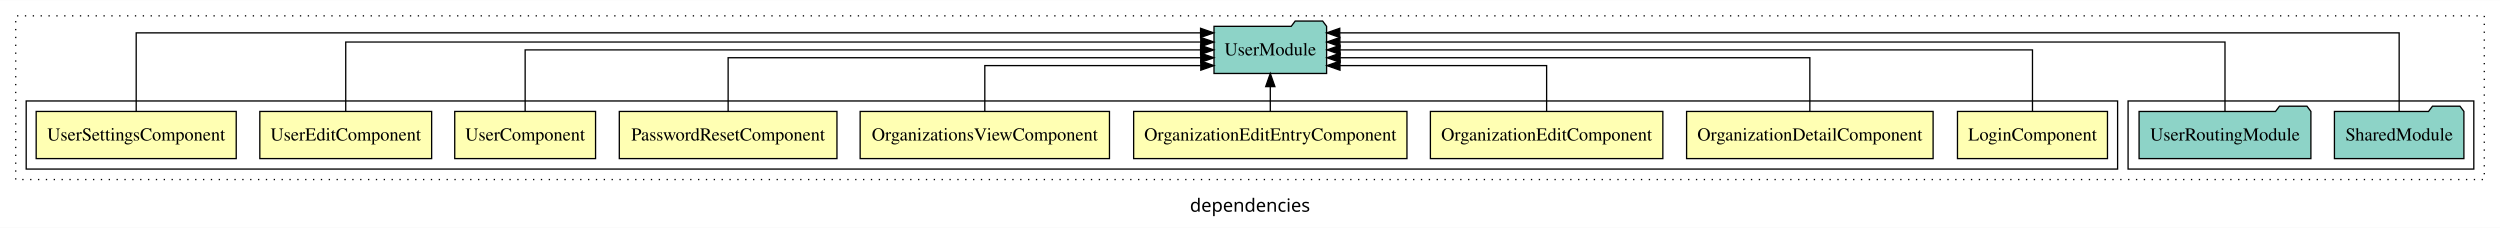
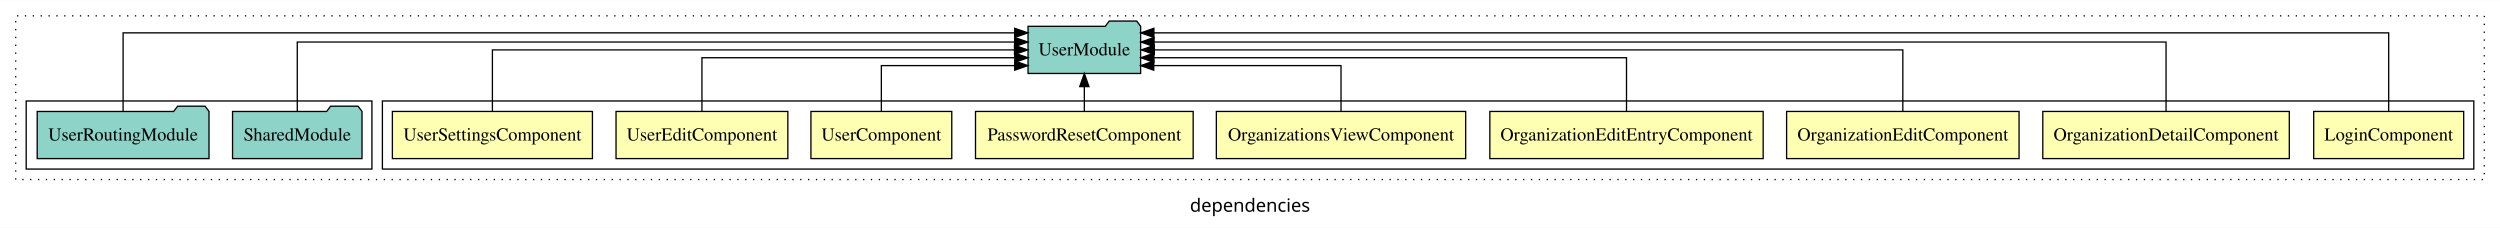
<svg xmlns="http://www.w3.org/2000/svg" width="1909pt" height="174pt" viewBox="0.00 0.00 1909.00 173.80">
  <g id="graph0" class="graph" transform="scale(1 1) rotate(0) translate(4 169.8)">
    <polygon fill="white" stroke="transparent" points="-4,4 -4,-169.8 1905,-169.8 1905,4 -4,4" />
    <text text-anchor="middle" x="950.5" y="-8.2" font-family="sans-serif" font-size="14.00">dependencies</text>
    <g id="clust1" class="cluster">
      <polygon fill="none" stroke="black" stroke-dasharray="1,5" points="8,-32.8 8,-157.8 1893,-157.8 1893,-32.8 8,-32.8" />
    </g>
+     <g id="clust2" class="cluster">
+       <polygon fill="none" stroke="black" points="288,-40.8 288,-92.8 1885,-92.8 1885,-40.8 288,-40.8" />
+     </g>
    <g id="clust12" class="cluster">
-       <polygon fill="none" stroke="black" points="1621,-40.8 1621,-92.8 1885,-92.8 1885,-40.8 1621,-40.8" />
-     </g>
-     <g id="clust2" class="cluster">
-       <polygon fill="none" stroke="black" points="16,-40.8 16,-92.8 1613,-92.8 1613,-40.8 16,-40.8" />
+       <polygon fill="none" stroke="black" points="16,-40.8 16,-92.8 280,-92.8 280,-40.8 16,-40.8" />
    </g>
    <g id="node1" class="node">
-       <polygon fill="#ffffb3" stroke="black" points="1605.27,-84.8 1490.73,-84.8 1490.73,-48.8 1605.27,-48.8 1605.27,-84.8" />
-       <text text-anchor="middle" x="1548" y="-62.6" font-family="Times,serif" font-size="14.00">LoginComponent</text>
+       <polygon fill="#ffffb3" stroke="black" points="1877.27,-84.8 1762.73,-84.8 1762.73,-48.8 1877.27,-48.8 1877.27,-84.8" />
+       <text text-anchor="middle" x="1820" y="-62.6" font-family="Times,serif" font-size="14.00">LoginComponent</text>
    </g>
    <g id="node10" class="node">
-       <polygon fill="#8dd3c7" stroke="black" points="1008.99,-149.8 1005.99,-153.8 984.99,-153.8 981.99,-149.8 923.01,-149.8 923.01,-113.8 1008.99,-113.8 1008.99,-149.8" />
-       <text text-anchor="middle" x="966" y="-127.6" font-family="Times,serif" font-size="14.00">UserModule</text>
+       <polygon fill="#8dd3c7" stroke="black" points="866.99,-149.8 863.99,-153.8 842.99,-153.8 839.99,-149.8 781.01,-149.8 781.01,-113.8 866.99,-113.8 866.99,-149.8" />
+       <text text-anchor="middle" x="824" y="-127.6" font-family="Times,serif" font-size="14.00">UserModule</text>
    </g>
    <g id="edge1" class="edge">
-       <path fill="none" stroke="black" d="M1548,-84.91C1548,-104.14 1548,-131.8 1548,-131.8 1548,-131.8 1019.27,-131.8 1019.27,-131.8" />
-       <polygon fill="black" stroke="black" points="1019.27,-128.3 1009.27,-131.8 1019.27,-135.3 1019.27,-128.3" />
+       <path fill="none" stroke="black" d="M1820,-84.89C1820,-107.93 1820,-144.8 1820,-144.8 1820,-144.8 877.12,-144.8 877.12,-144.8" />
+       <polygon fill="black" stroke="black" points="877.12,-141.3 867.12,-144.8 877.12,-148.3 877.12,-141.3" />
    </g>
    <g id="node2" class="node">
-       <polygon fill="#ffffb3" stroke="black" points="1472.12,-84.8 1283.88,-84.8 1283.88,-48.8 1472.12,-48.8 1472.12,-84.8" />
-       <text text-anchor="middle" x="1378" y="-62.6" font-family="Times,serif" font-size="14.00">OrganizationDetailComponent</text>
+       <polygon fill="#ffffb3" stroke="black" points="1744.12,-84.8 1555.88,-84.8 1555.88,-48.8 1744.12,-48.8 1744.12,-84.8" />
+       <text text-anchor="middle" x="1650" y="-62.6" font-family="Times,serif" font-size="14.00">OrganizationDetailComponent</text>
    </g>
    <g id="edge2" class="edge">
-       <path fill="none" stroke="black" d="M1378,-84.82C1378,-102.17 1378,-125.8 1378,-125.8 1378,-125.8 1019.31,-125.8 1019.31,-125.8" />
-       <polygon fill="black" stroke="black" points="1019.31,-122.3 1009.31,-125.8 1019.31,-129.3 1019.31,-122.3" />
+       <path fill="none" stroke="black" d="M1650,-85.08C1650,-106.12 1650,-137.8 1650,-137.8 1650,-137.8 877.25,-137.8 877.25,-137.8" />
+       <polygon fill="black" stroke="black" points="877.25,-134.3 867.25,-137.8 877.25,-141.3 877.25,-134.3" />
    </g>
    <g id="node3" class="node">
-       <polygon fill="#ffffb3" stroke="black" points="1265.75,-84.8 1088.25,-84.8 1088.25,-48.8 1265.75,-48.8 1265.75,-84.8" />
-       <text text-anchor="middle" x="1177" y="-62.6" font-family="Times,serif" font-size="14.00">OrganizationEditComponent</text>
+       <polygon fill="#ffffb3" stroke="black" points="1537.75,-84.8 1360.25,-84.8 1360.25,-48.8 1537.75,-48.8 1537.75,-84.8" />
+       <text text-anchor="middle" x="1449" y="-62.6" font-family="Times,serif" font-size="14.00">OrganizationEditComponent</text>
    </g>
    <g id="edge3" class="edge">
-       <path fill="none" stroke="black" d="M1177,-85.04C1177,-100.37 1177,-119.8 1177,-119.8 1177,-119.8 1019.21,-119.8 1019.21,-119.8" />
-       <polygon fill="black" stroke="black" points="1019.21,-116.3 1009.21,-119.8 1019.21,-123.3 1019.21,-116.3" />
+       <path fill="none" stroke="black" d="M1449,-84.91C1449,-104.14 1449,-131.8 1449,-131.8 1449,-131.8 877.45,-131.8 877.45,-131.8" />
+       <polygon fill="black" stroke="black" points="877.45,-128.3 867.45,-131.8 877.45,-135.3 877.45,-128.3" />
    </g>
    <g id="node4" class="node">
-       <polygon fill="#ffffb3" stroke="black" points="1070.35,-84.8 861.65,-84.8 861.65,-48.8 1070.35,-48.8 1070.35,-84.8" />
-       <text text-anchor="middle" x="966" y="-62.6" font-family="Times,serif" font-size="14.00">OrganizationEditEntryComponent</text>
+       <polygon fill="#ffffb3" stroke="black" points="1342.35,-84.8 1133.65,-84.8 1133.65,-48.8 1342.35,-48.8 1342.35,-84.8" />
+       <text text-anchor="middle" x="1238" y="-62.6" font-family="Times,serif" font-size="14.00">OrganizationEditEntryComponent</text>
    </g>
    <g id="edge4" class="edge">
-       <path fill="none" stroke="black" d="M966,-84.91C966,-84.91 966,-103.79 966,-103.79" />
-       <polygon fill="black" stroke="black" points="962.5,-103.79 966,-113.79 969.5,-103.79 962.5,-103.79" />
+       <path fill="none" stroke="black" d="M1238,-84.82C1238,-102.17 1238,-125.8 1238,-125.8 1238,-125.8 877.13,-125.8 877.13,-125.8" />
+       <polygon fill="black" stroke="black" points="877.13,-122.3 867.13,-125.8 877.13,-129.3 877.13,-122.3" />
    </g>
    <g id="node5" class="node">
-       <polygon fill="#ffffb3" stroke="black" points="843.19,-84.8 652.81,-84.8 652.81,-48.8 843.19,-48.8 843.19,-84.8" />
-       <text text-anchor="middle" x="748" y="-62.6" font-family="Times,serif" font-size="14.00">OrganizationsViewComponent</text>
+       <polygon fill="#ffffb3" stroke="black" points="1115.19,-84.8 924.81,-84.8 924.81,-48.8 1115.19,-48.8 1115.19,-84.8" />
+       <text text-anchor="middle" x="1020" y="-62.6" font-family="Times,serif" font-size="14.00">OrganizationsViewComponent</text>
    </g>
    <g id="edge5" class="edge">
-       <path fill="none" stroke="black" d="M748,-85.04C748,-100.37 748,-119.8 748,-119.8 748,-119.8 912.93,-119.8 912.93,-119.8" />
-       <polygon fill="black" stroke="black" points="912.93,-123.3 922.93,-119.8 912.93,-116.3 912.93,-123.3" />
+       <path fill="none" stroke="black" d="M1020,-85.04C1020,-100.37 1020,-119.8 1020,-119.8 1020,-119.8 877.01,-119.8 877.01,-119.8" />
+       <polygon fill="black" stroke="black" points="877.01,-116.3 867.01,-119.8 877.01,-123.3 877.01,-116.3" />
    </g>
    <g id="node6" class="node">
-       <polygon fill="#ffffb3" stroke="black" points="635.1,-84.8 468.9,-84.8 468.9,-48.8 635.1,-48.8 635.1,-84.8" />
-       <text text-anchor="middle" x="552" y="-62.6" font-family="Times,serif" font-size="14.00">PasswordResetComponent</text>
+       <polygon fill="#ffffb3" stroke="black" points="907.1,-84.8 740.9,-84.8 740.9,-48.8 907.1,-48.8 907.1,-84.8" />
+       <text text-anchor="middle" x="824" y="-62.6" font-family="Times,serif" font-size="14.00">PasswordResetComponent</text>
    </g>
    <g id="edge6" class="edge">
-       <path fill="none" stroke="black" d="M552,-84.82C552,-102.17 552,-125.8 552,-125.8 552,-125.8 912.87,-125.8 912.87,-125.8" />
-       <polygon fill="black" stroke="black" points="912.87,-129.3 922.87,-125.8 912.87,-122.3 912.87,-129.3" />
+       <path fill="none" stroke="black" d="M824,-84.91C824,-84.91 824,-103.79 824,-103.79" />
+       <polygon fill="black" stroke="black" points="820.5,-103.79 824,-113.79 827.5,-103.79 820.5,-103.79" />
    </g>
    <g id="node7" class="node">
-       <polygon fill="#ffffb3" stroke="black" points="450.77,-84.8 343.23,-84.8 343.23,-48.8 450.77,-48.8 450.77,-84.8" />
-       <text text-anchor="middle" x="397" y="-62.6" font-family="Times,serif" font-size="14.00">UserComponent</text>
+       <polygon fill="#ffffb3" stroke="black" points="722.77,-84.8 615.23,-84.8 615.23,-48.8 722.77,-48.8 722.77,-84.8" />
+       <text text-anchor="middle" x="669" y="-62.6" font-family="Times,serif" font-size="14.00">UserComponent</text>
    </g>
    <g id="edge7" class="edge">
-       <path fill="none" stroke="black" d="M397,-84.91C397,-104.14 397,-131.8 397,-131.8 397,-131.8 912.77,-131.8 912.77,-131.8" />
-       <polygon fill="black" stroke="black" points="912.77,-135.3 922.77,-131.8 912.77,-128.3 912.77,-135.3" />
+       <path fill="none" stroke="black" d="M669,-85.04C669,-100.37 669,-119.8 669,-119.8 669,-119.8 770.82,-119.8 770.82,-119.8" />
+       <polygon fill="black" stroke="black" points="770.82,-123.3 780.82,-119.8 770.82,-116.3 770.82,-123.3" />
    </g>
    <g id="node8" class="node">
-       <polygon fill="#ffffb3" stroke="black" points="325.6,-84.8 194.4,-84.8 194.4,-48.8 325.6,-48.8 325.6,-84.8" />
-       <text text-anchor="middle" x="260" y="-62.6" font-family="Times,serif" font-size="14.00">UserEditComponent</text>
+       <polygon fill="#ffffb3" stroke="black" points="597.6,-84.8 466.4,-84.8 466.4,-48.8 597.6,-48.8 597.6,-84.8" />
+       <text text-anchor="middle" x="532" y="-62.6" font-family="Times,serif" font-size="14.00">UserEditComponent</text>
    </g>
    <g id="edge8" class="edge">
-       <path fill="none" stroke="black" d="M260,-85.08C260,-106.12 260,-137.8 260,-137.8 260,-137.8 912.9,-137.8 912.9,-137.8" />
-       <polygon fill="black" stroke="black" points="912.9,-141.3 922.9,-137.8 912.9,-134.3 912.9,-141.3" />
+       <path fill="none" stroke="black" d="M532,-84.82C532,-102.17 532,-125.8 532,-125.8 532,-125.8 770.91,-125.8 770.91,-125.8" />
+       <polygon fill="black" stroke="black" points="770.91,-129.3 780.91,-125.8 770.91,-122.3 770.91,-129.3" />
    </g>
    <g id="node9" class="node">
-       <polygon fill="#ffffb3" stroke="black" points="176.38,-84.8 23.62,-84.8 23.62,-48.8 176.38,-48.8 176.38,-84.8" />
-       <text text-anchor="middle" x="100" y="-62.6" font-family="Times,serif" font-size="14.00">UserSettingsComponent</text>
+       <polygon fill="#ffffb3" stroke="black" points="448.38,-84.8 295.62,-84.8 295.62,-48.8 448.38,-48.8 448.38,-84.8" />
+       <text text-anchor="middle" x="372" y="-62.6" font-family="Times,serif" font-size="14.00">UserSettingsComponent</text>
    </g>
    <g id="edge9" class="edge">
-       <path fill="none" stroke="black" d="M100,-84.89C100,-107.93 100,-144.8 100,-144.8 100,-144.8 912.76,-144.8 912.76,-144.8" />
-       <polygon fill="black" stroke="black" points="912.76,-148.3 922.76,-144.8 912.76,-141.3 912.76,-148.3" />
+       <path fill="none" stroke="black" d="M372,-84.91C372,-104.14 372,-131.8 372,-131.8 372,-131.8 770.66,-131.8 770.66,-131.8" />
+       <polygon fill="black" stroke="black" points="770.66,-135.3 780.66,-131.8 770.66,-128.3 770.66,-135.3" />
    </g>
    <g id="node11" class="node">
-       <polygon fill="#8dd3c7" stroke="black" points="1877.43,-84.8 1874.43,-88.8 1853.43,-88.8 1850.43,-84.8 1778.57,-84.8 1778.57,-48.8 1877.43,-48.8 1877.43,-84.8" />
-       <text text-anchor="middle" x="1828" y="-62.6" font-family="Times,serif" font-size="14.00">SharedModule</text>
+       <polygon fill="#8dd3c7" stroke="black" points="272.43,-84.8 269.43,-88.8 248.43,-88.8 245.43,-84.8 173.57,-84.8 173.57,-48.8 272.43,-48.8 272.43,-84.8" />
+       <text text-anchor="middle" x="223" y="-62.6" font-family="Times,serif" font-size="14.00">SharedModule</text>
    </g>
    <g id="edge10" class="edge">
-       <path fill="none" stroke="black" d="M1828,-84.89C1828,-107.93 1828,-144.8 1828,-144.8 1828,-144.8 1019.04,-144.8 1019.04,-144.8" />
-       <polygon fill="black" stroke="black" points="1019.04,-141.3 1009.04,-144.8 1019.04,-148.3 1019.04,-141.3" />
+       <path fill="none" stroke="black" d="M223,-85.08C223,-106.12 223,-137.8 223,-137.8 223,-137.8 770.78,-137.8 770.78,-137.8" />
+       <polygon fill="black" stroke="black" points="770.78,-141.3 780.78,-137.8 770.78,-134.3 770.78,-141.3" />
    </g>
    <g id="node12" class="node">
-       <polygon fill="#8dd3c7" stroke="black" points="1760.6,-84.8 1757.6,-88.8 1736.6,-88.8 1733.6,-84.8 1629.4,-84.8 1629.4,-48.8 1760.6,-48.8 1760.6,-84.8" />
-       <text text-anchor="middle" x="1695" y="-62.6" font-family="Times,serif" font-size="14.00">UserRoutingModule</text>
+       <polygon fill="#8dd3c7" stroke="black" points="155.6,-84.8 152.6,-88.8 131.6,-88.8 128.6,-84.8 24.4,-84.8 24.4,-48.8 155.6,-48.8 155.6,-84.8" />
+       <text text-anchor="middle" x="90" y="-62.6" font-family="Times,serif" font-size="14.00">UserRoutingModule</text>
    </g>
    <g id="edge11" class="edge">
-       <path fill="none" stroke="black" d="M1695,-85.08C1695,-106.12 1695,-137.8 1695,-137.8 1695,-137.8 1019.15,-137.8 1019.15,-137.8" />
-       <polygon fill="black" stroke="black" points="1019.15,-134.3 1009.15,-137.8 1019.15,-141.3 1019.15,-134.3" />
+       <path fill="none" stroke="black" d="M90,-84.89C90,-107.93 90,-144.8 90,-144.8 90,-144.8 770.83,-144.8 770.83,-144.8" />
+       <polygon fill="black" stroke="black" points="770.83,-148.3 780.83,-144.8 770.83,-141.3 770.83,-148.3" />
    </g>
  </g>
</svg>
